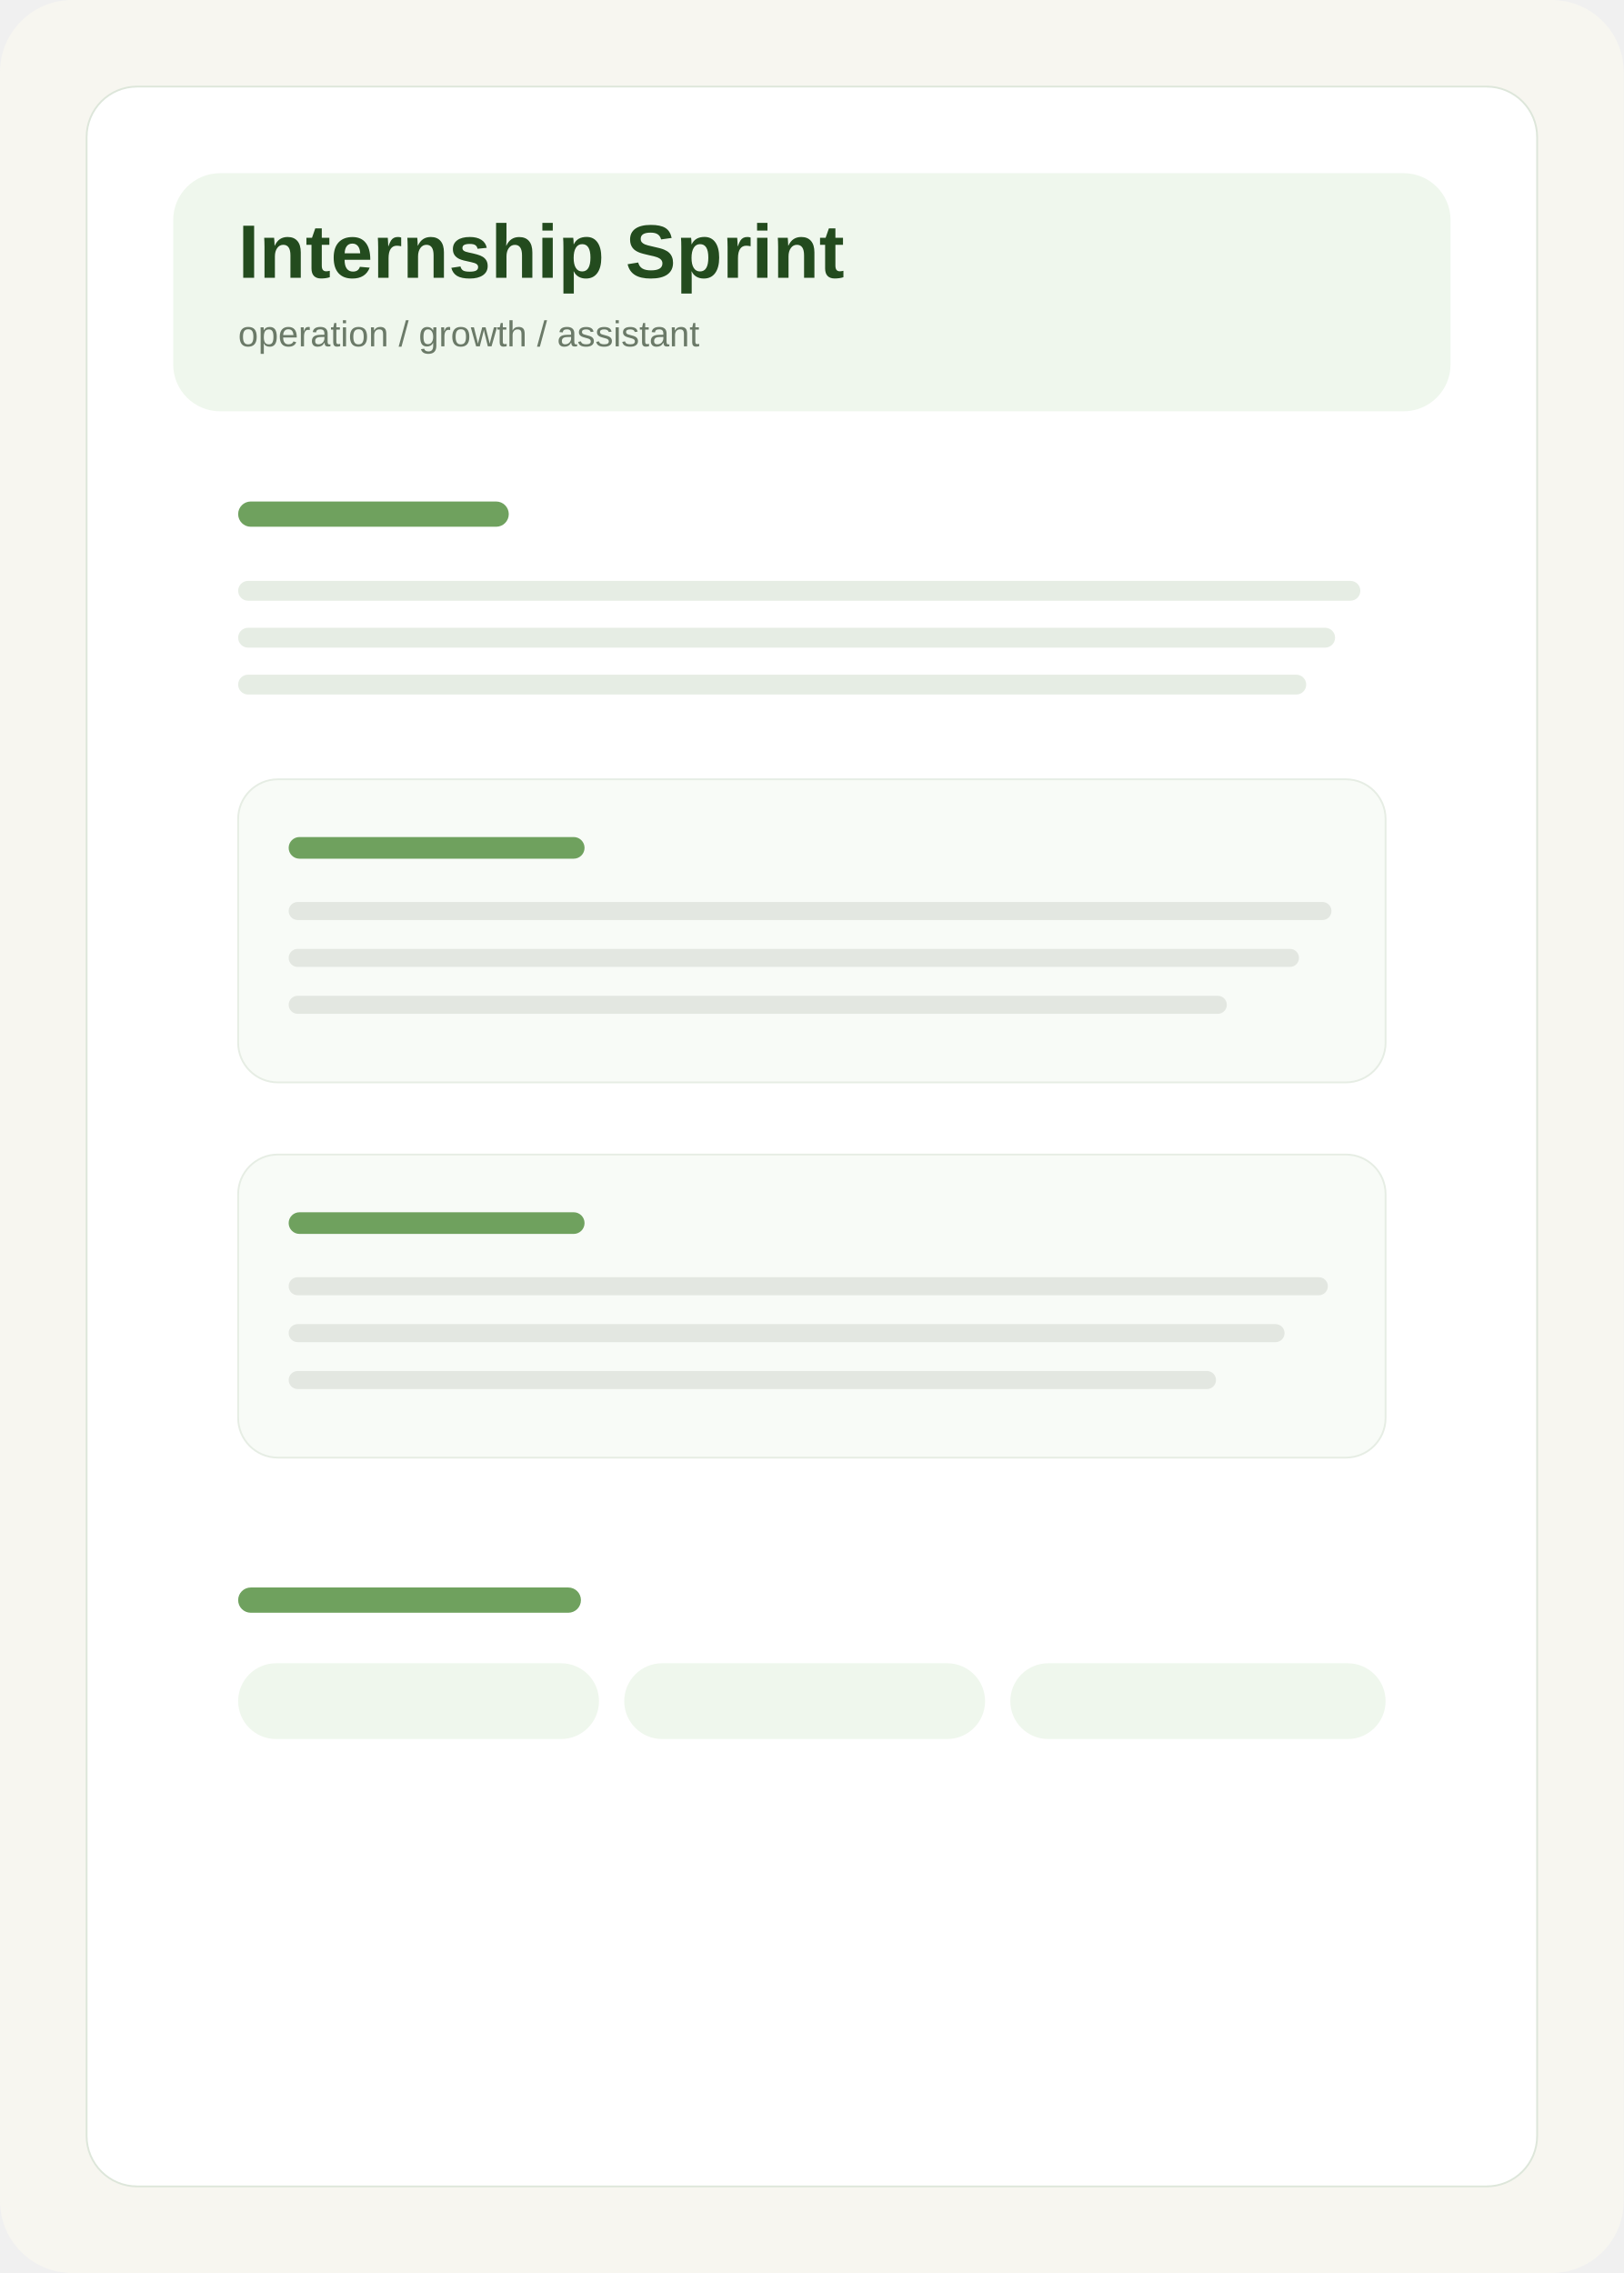
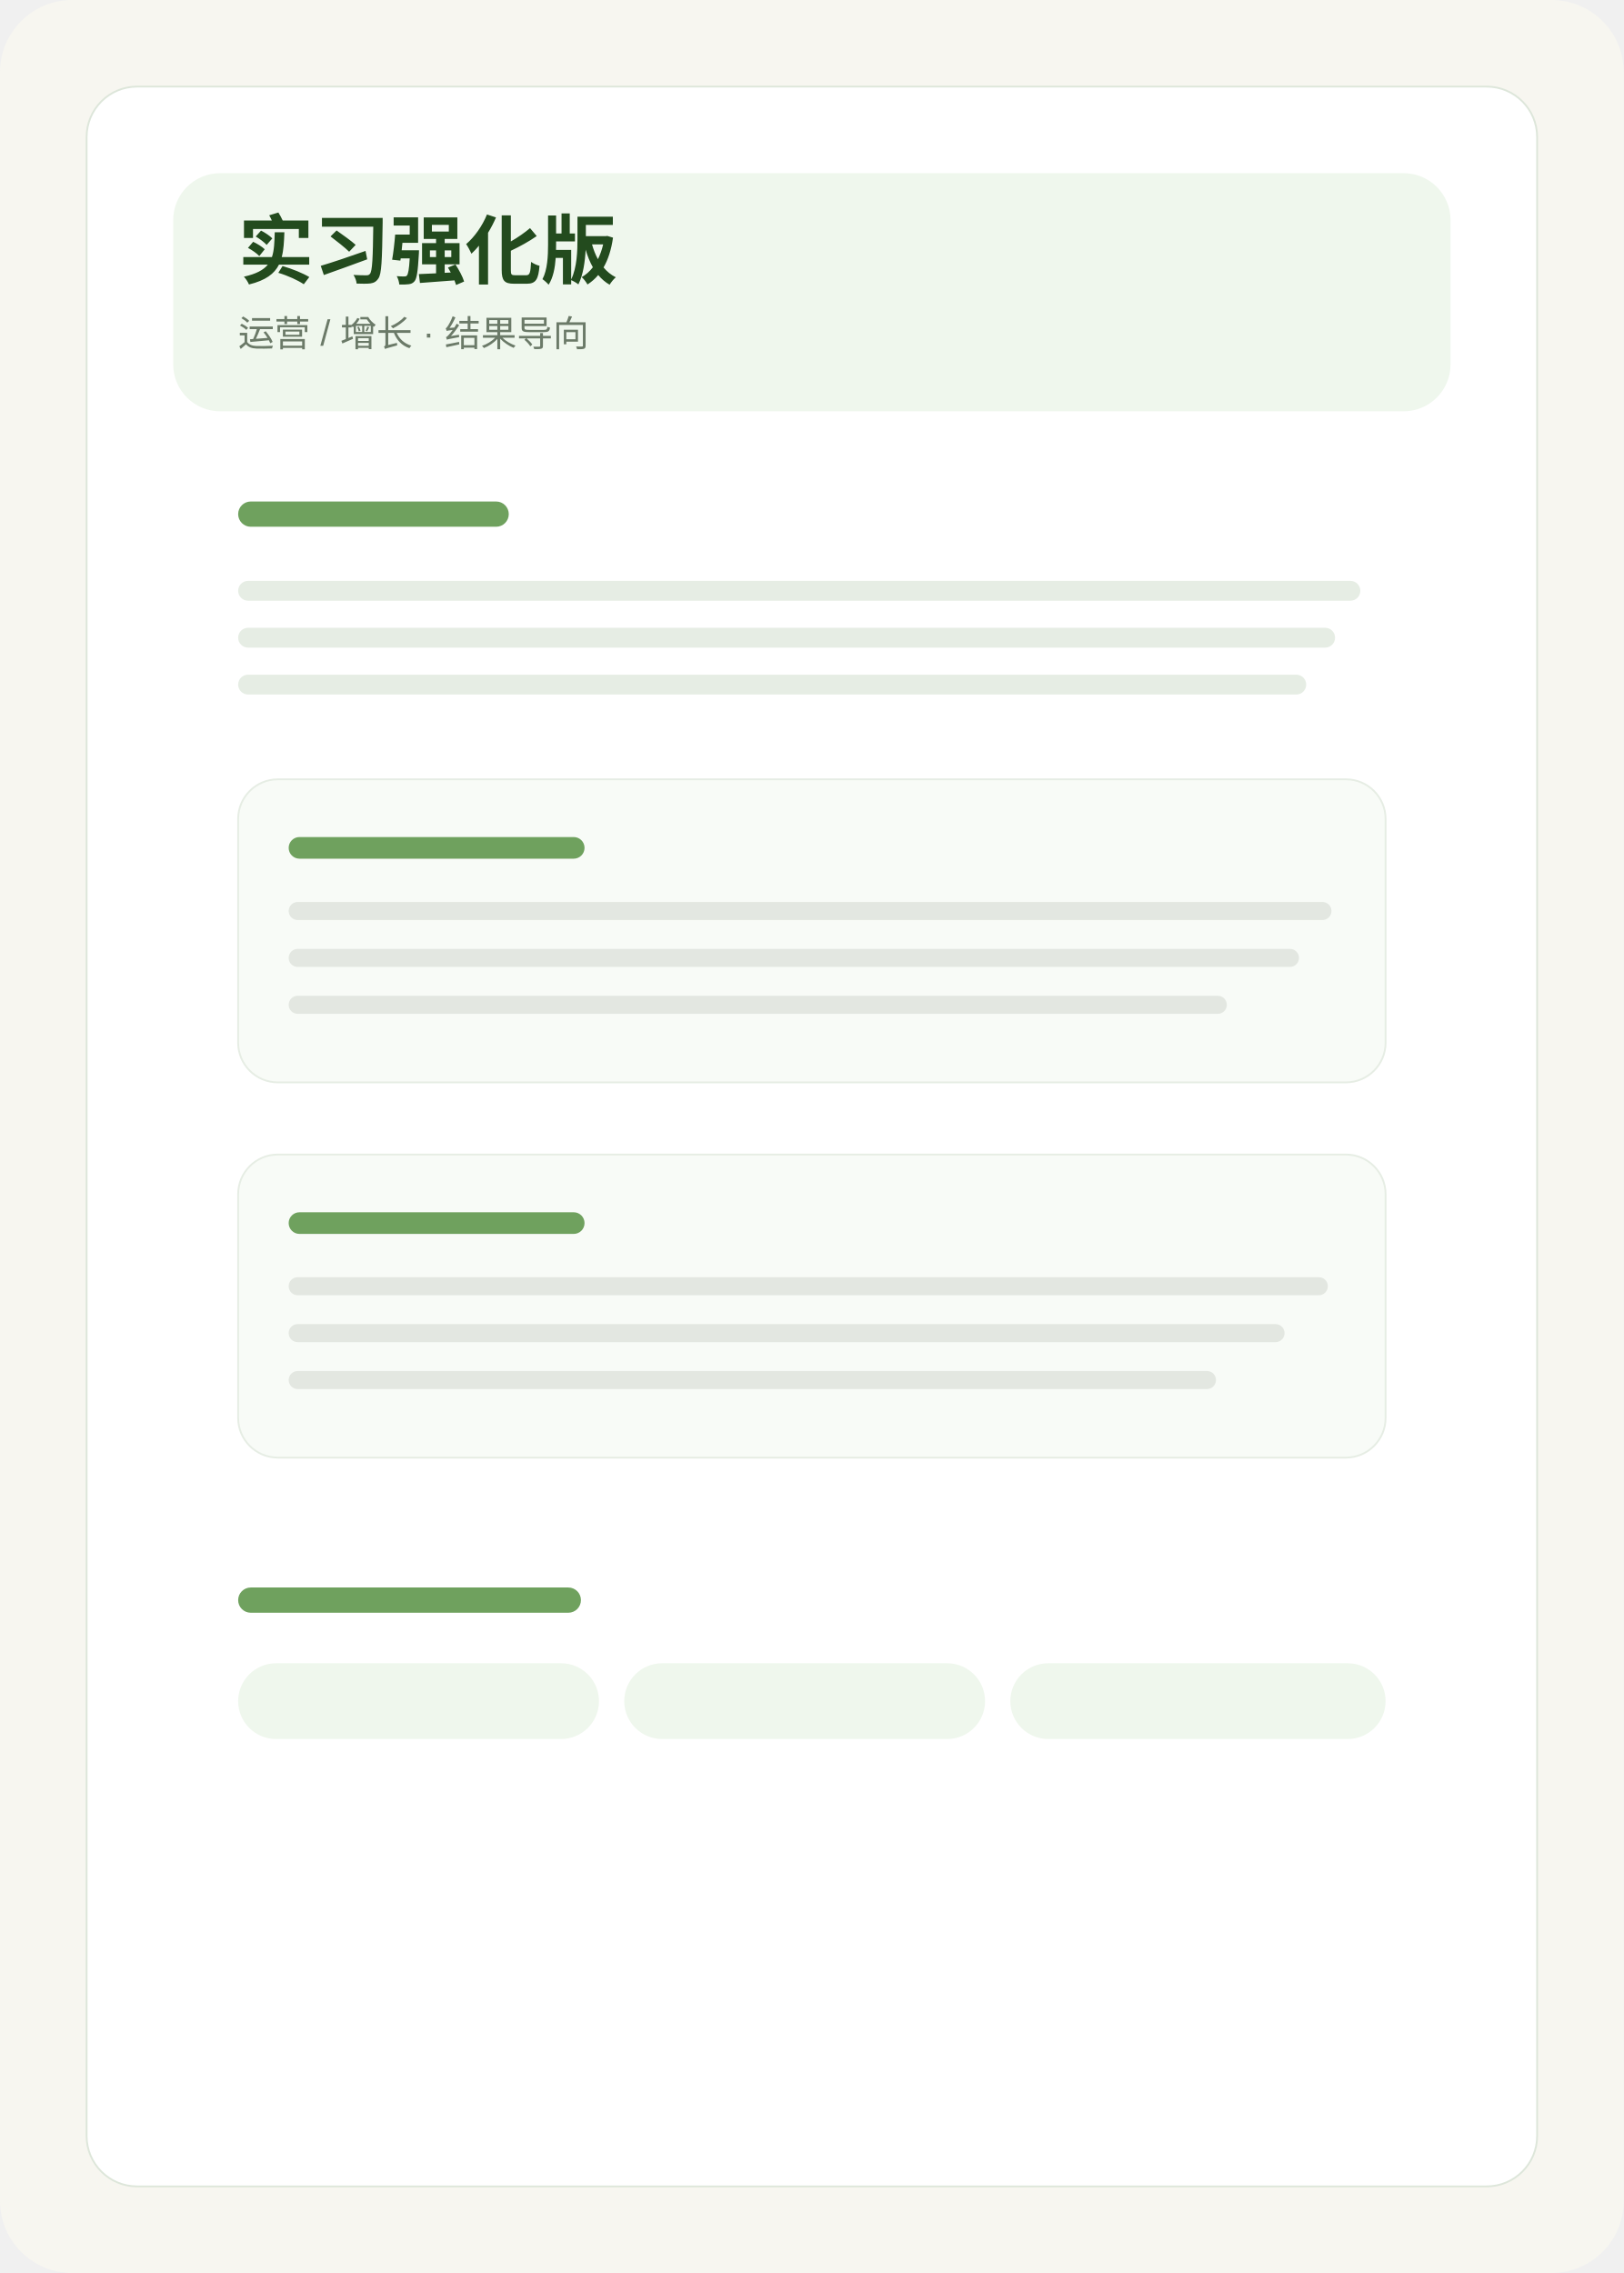
<svg xmlns="http://www.w3.org/2000/svg" width="900" height="1260" viewBox="0 0 900 1260" fill="none">
  <rect width="900" height="1260" rx="40" fill="#F7F6F0" />
  <rect x="48" y="48" width="804" height="1164" rx="28" fill="white" stroke="#DDE6DA" />
  <rect x="96" y="96" width="708" height="132" rx="26" fill="#EFF7ED" />
-   <text x="132" y="154" fill="#234B1E" font-size="42" font-family="Arial" font-weight="700">Internship Sprint</text>
-   <text x="132" y="192" fill="#6B7A68" font-size="20" font-family="Arial">operation / growth / assistant</text>
+   <text x="132" y="154" fill="#234B1E" font-size="42" font-family="Arial" font-weight="700">实习强化版</text>
+   <text x="132" y="192" fill="#6B7A68" font-size="20" font-family="Arial">运营 / 增长 · 结果导向</text>
  <rect x="132" y="278" width="150" height="14" rx="7" fill="#6FA15E" />
  <rect x="132" y="322" width="622" height="11" rx="5.5" fill="#E6EDE4" />
  <rect x="132" y="348" width="608" height="11" rx="5.5" fill="#E6EDE4" />
  <rect x="132" y="374" width="592" height="11" rx="5.5" fill="#E6EDE4" />
  <rect x="132" y="432" width="636" height="168" rx="22" fill="#F8FBF7" stroke="#E6EDE4" />
  <rect x="160" y="464" width="164" height="12" rx="6" fill="#6FA15E" />
  <rect x="160" y="500" width="578" height="10" rx="5" fill="#E3E7E1" />
  <rect x="160" y="526" width="560" height="10" rx="5" fill="#E3E7E1" />
  <rect x="160" y="552" width="520" height="10" rx="5" fill="#E3E7E1" />
  <rect x="132" y="640" width="636" height="168" rx="22" fill="#F8FBF7" stroke="#E6EDE4" />
  <rect x="160" y="672" width="164" height="12" rx="6" fill="#6FA15E" />
  <rect x="160" y="708" width="576" height="10" rx="5" fill="#E3E7E1" />
  <rect x="160" y="734" width="552" height="10" rx="5" fill="#E3E7E1" />
  <rect x="160" y="760" width="514" height="10" rx="5" fill="#E3E7E1" />
  <rect x="132" y="880" width="190" height="14" rx="7" fill="#6FA15E" />
  <rect x="132" y="922" width="200" height="42" rx="21" fill="#EFF7ED" />
  <rect x="346" y="922" width="200" height="42" rx="21" fill="#EFF7ED" />
  <rect x="560" y="922" width="208" height="42" rx="21" fill="#EFF7ED" />
</svg>
